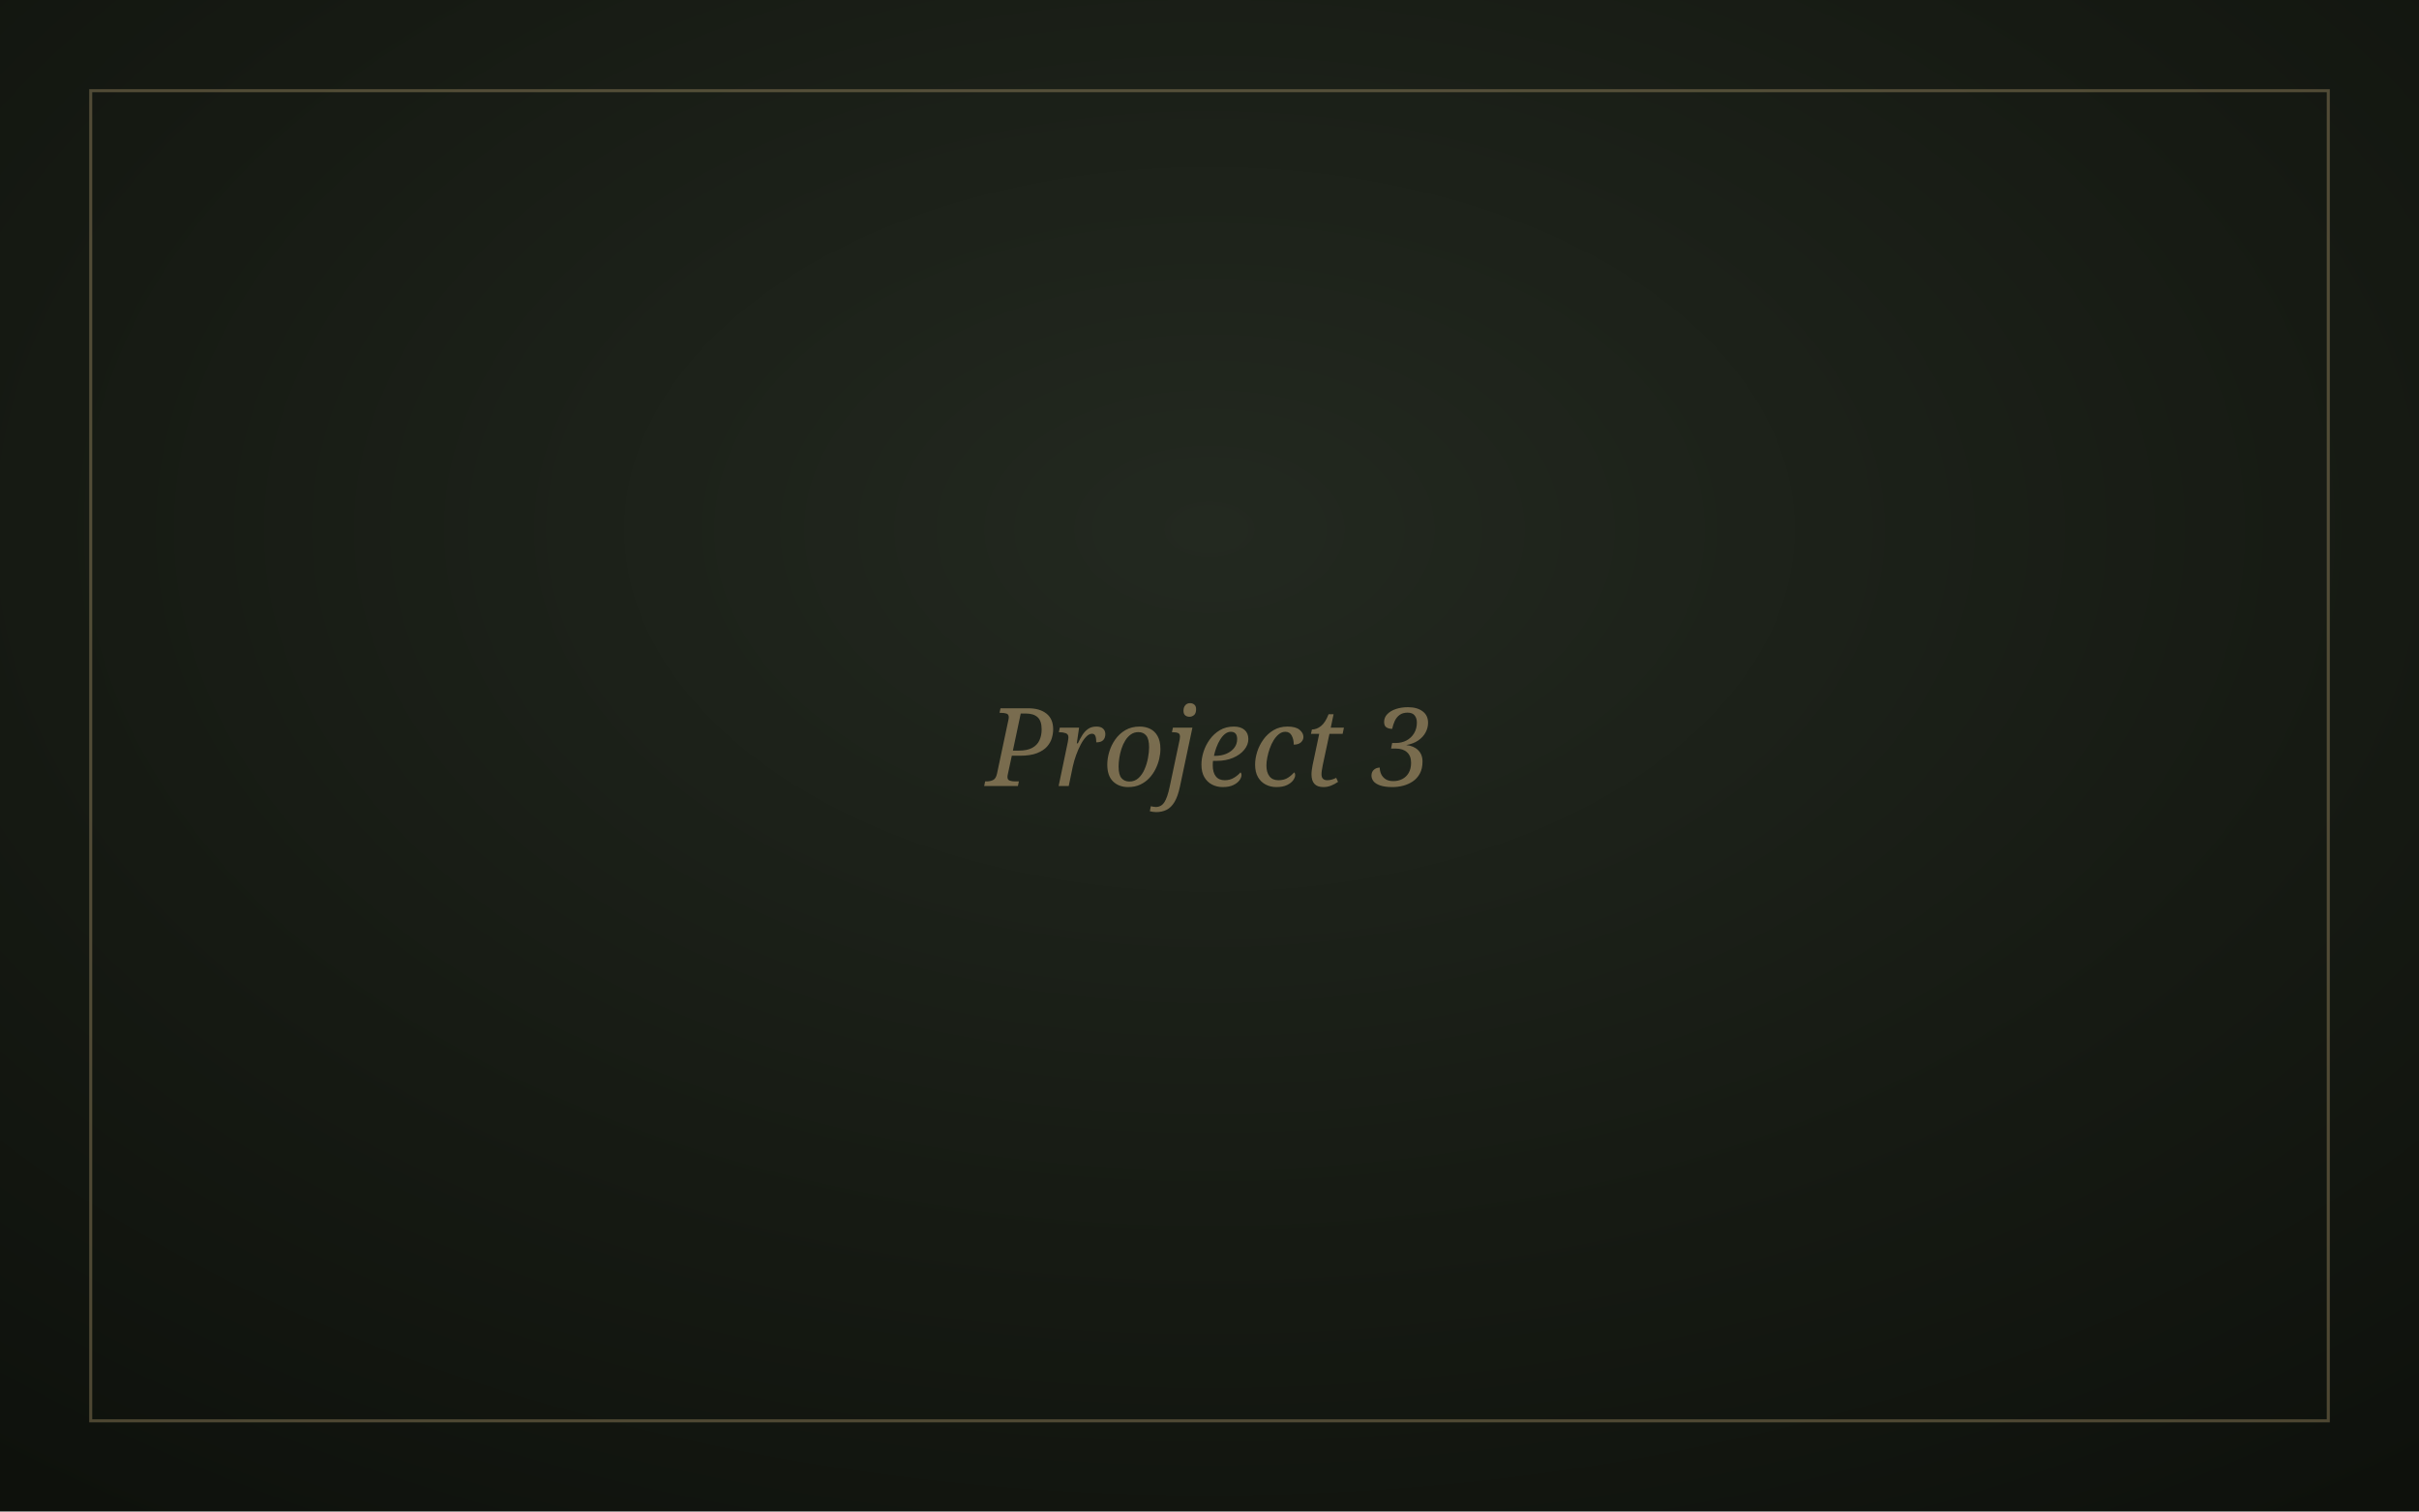
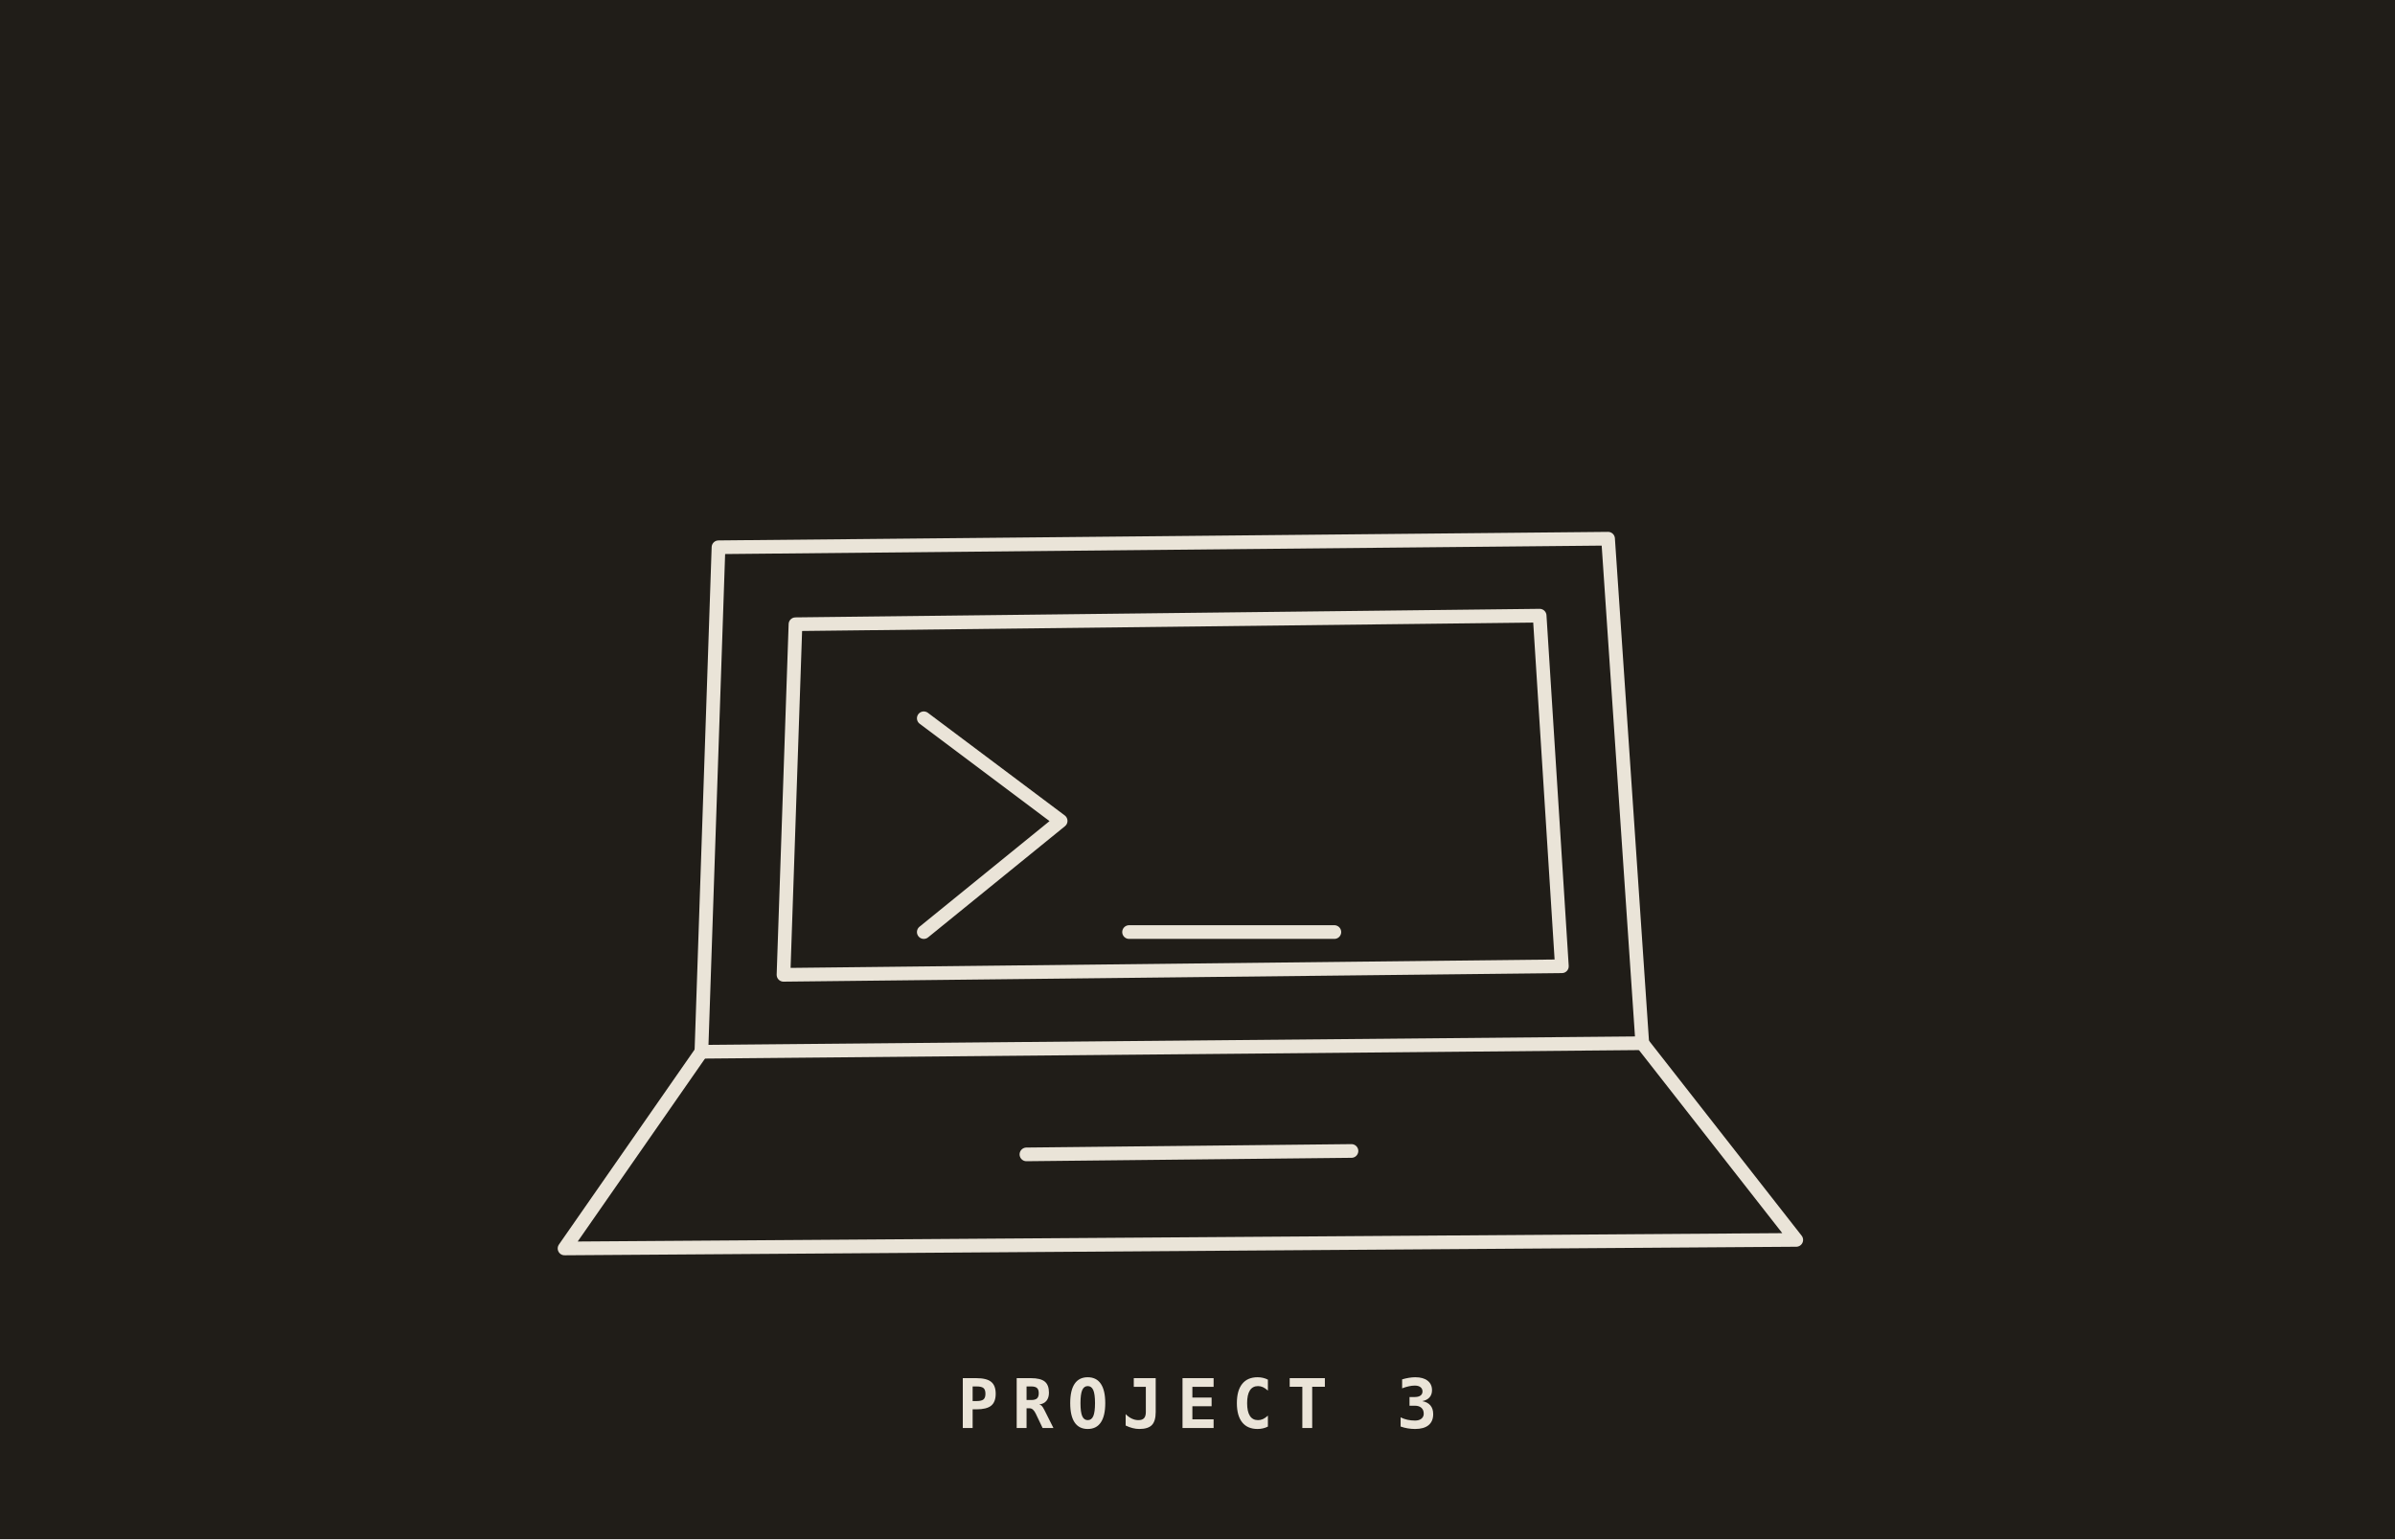
- <svg xmlns="http://www.w3.org/2000/svg" width="1600" height="1000" viewBox="0 0 1600 1000">
-   <defs>
-     <radialGradient id="g" cx="50%" cy="35%" r="80%">
-       <stop offset="0%" stop-color="#232920" />
-       <stop offset="60%" stop-color="#161a13" />
-       <stop offset="100%" stop-color="#0e110c" />
-     </radialGradient>
-   </defs>
-   <rect width="1600" height="1000" fill="url(#g)" />
-   <rect x="60" y="60" width="1480" height="880" fill="none" stroke="#c2a878" stroke-opacity="0.35" stroke-width="2" />
-   <text x="800" y="520" text-anchor="middle" font-family="Georgia, serif" font-size="72" fill="#c2a878" fill-opacity="0.55" font-style="italic">Project 3</text>
+ <svg xmlns="http://www.w3.org/2000/svg" width="1400" height="900" viewBox="0 0 1400 900">
+   <rect width="1400" height="900" fill="#201d18" />
+   <g fill="none" stroke="#eae4d8" stroke-width="8" stroke-linecap="round" stroke-linejoin="round">
+     <path d="M420 320 L 940 315 L 960 610 L 410 615 Z" />
+     <path d="M465 365 L 900 360 L 913 565 L 458 570 Z" />
+     <path d="M410 615 L 330 730 L 1050 725 L 960 610" />
+     <path d="M600 675 L 790 673" />
+     <path d="M540 420 L 620 480 L 540 545" />
+     <path d="M660 545 L 780 545" />
+   </g>
+   <text x="700" y="835" text-anchor="middle" font-family="monospace" font-size="40" fill="#eae4d8" font-weight="bold" letter-spacing="8">PROJECT 3</text>
</svg>
